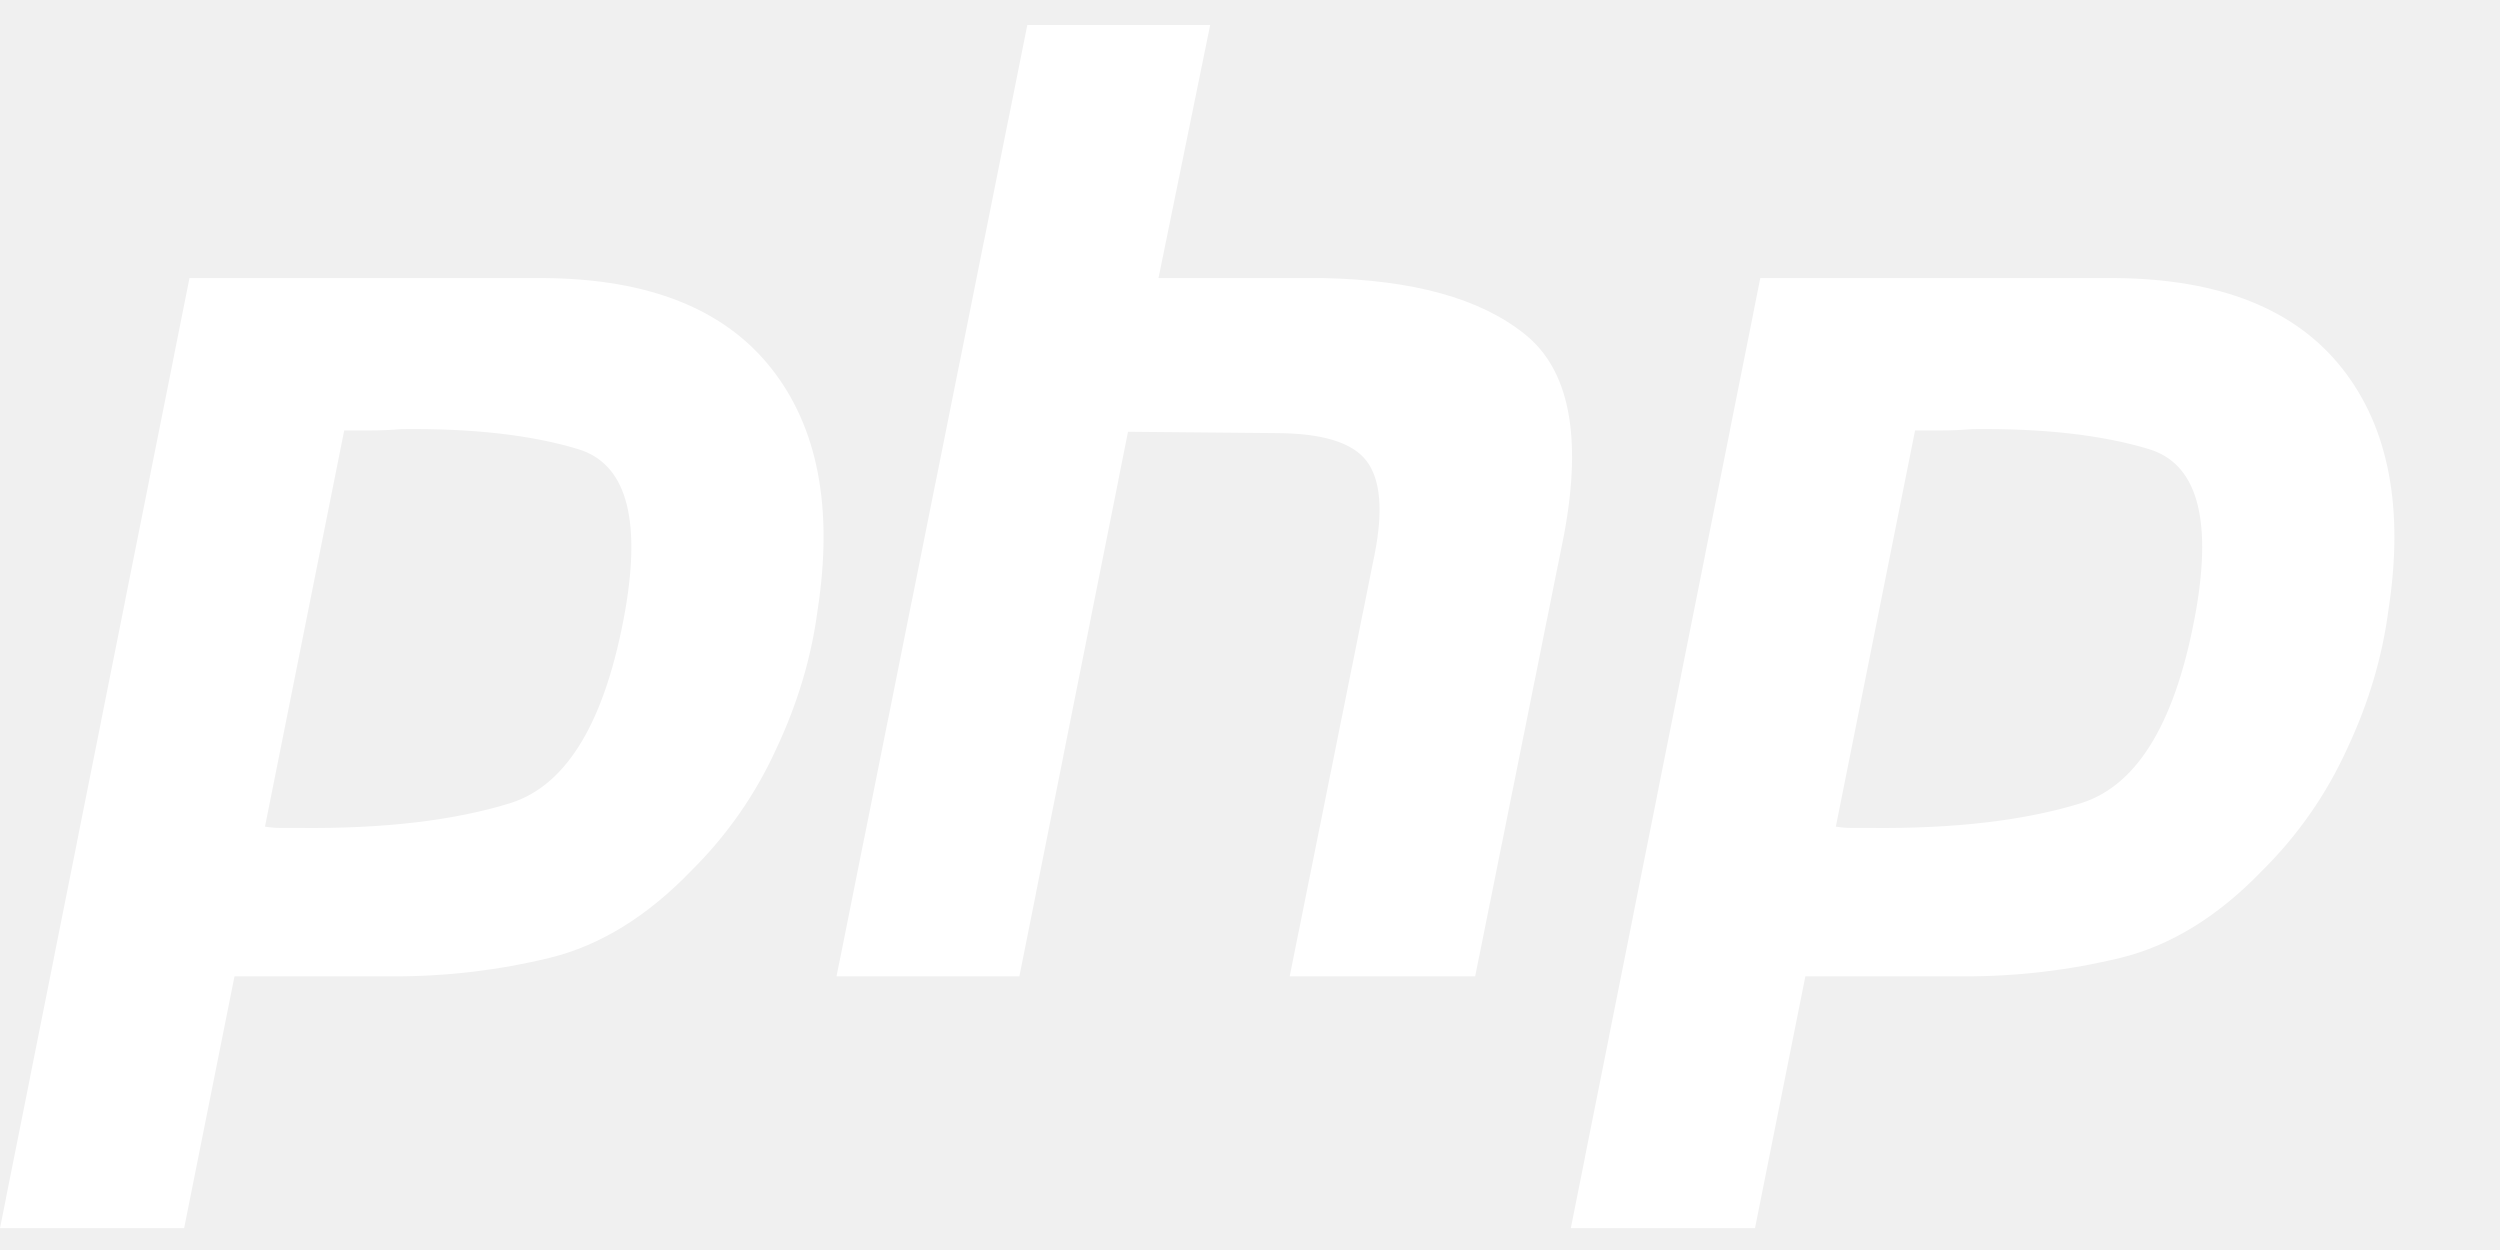
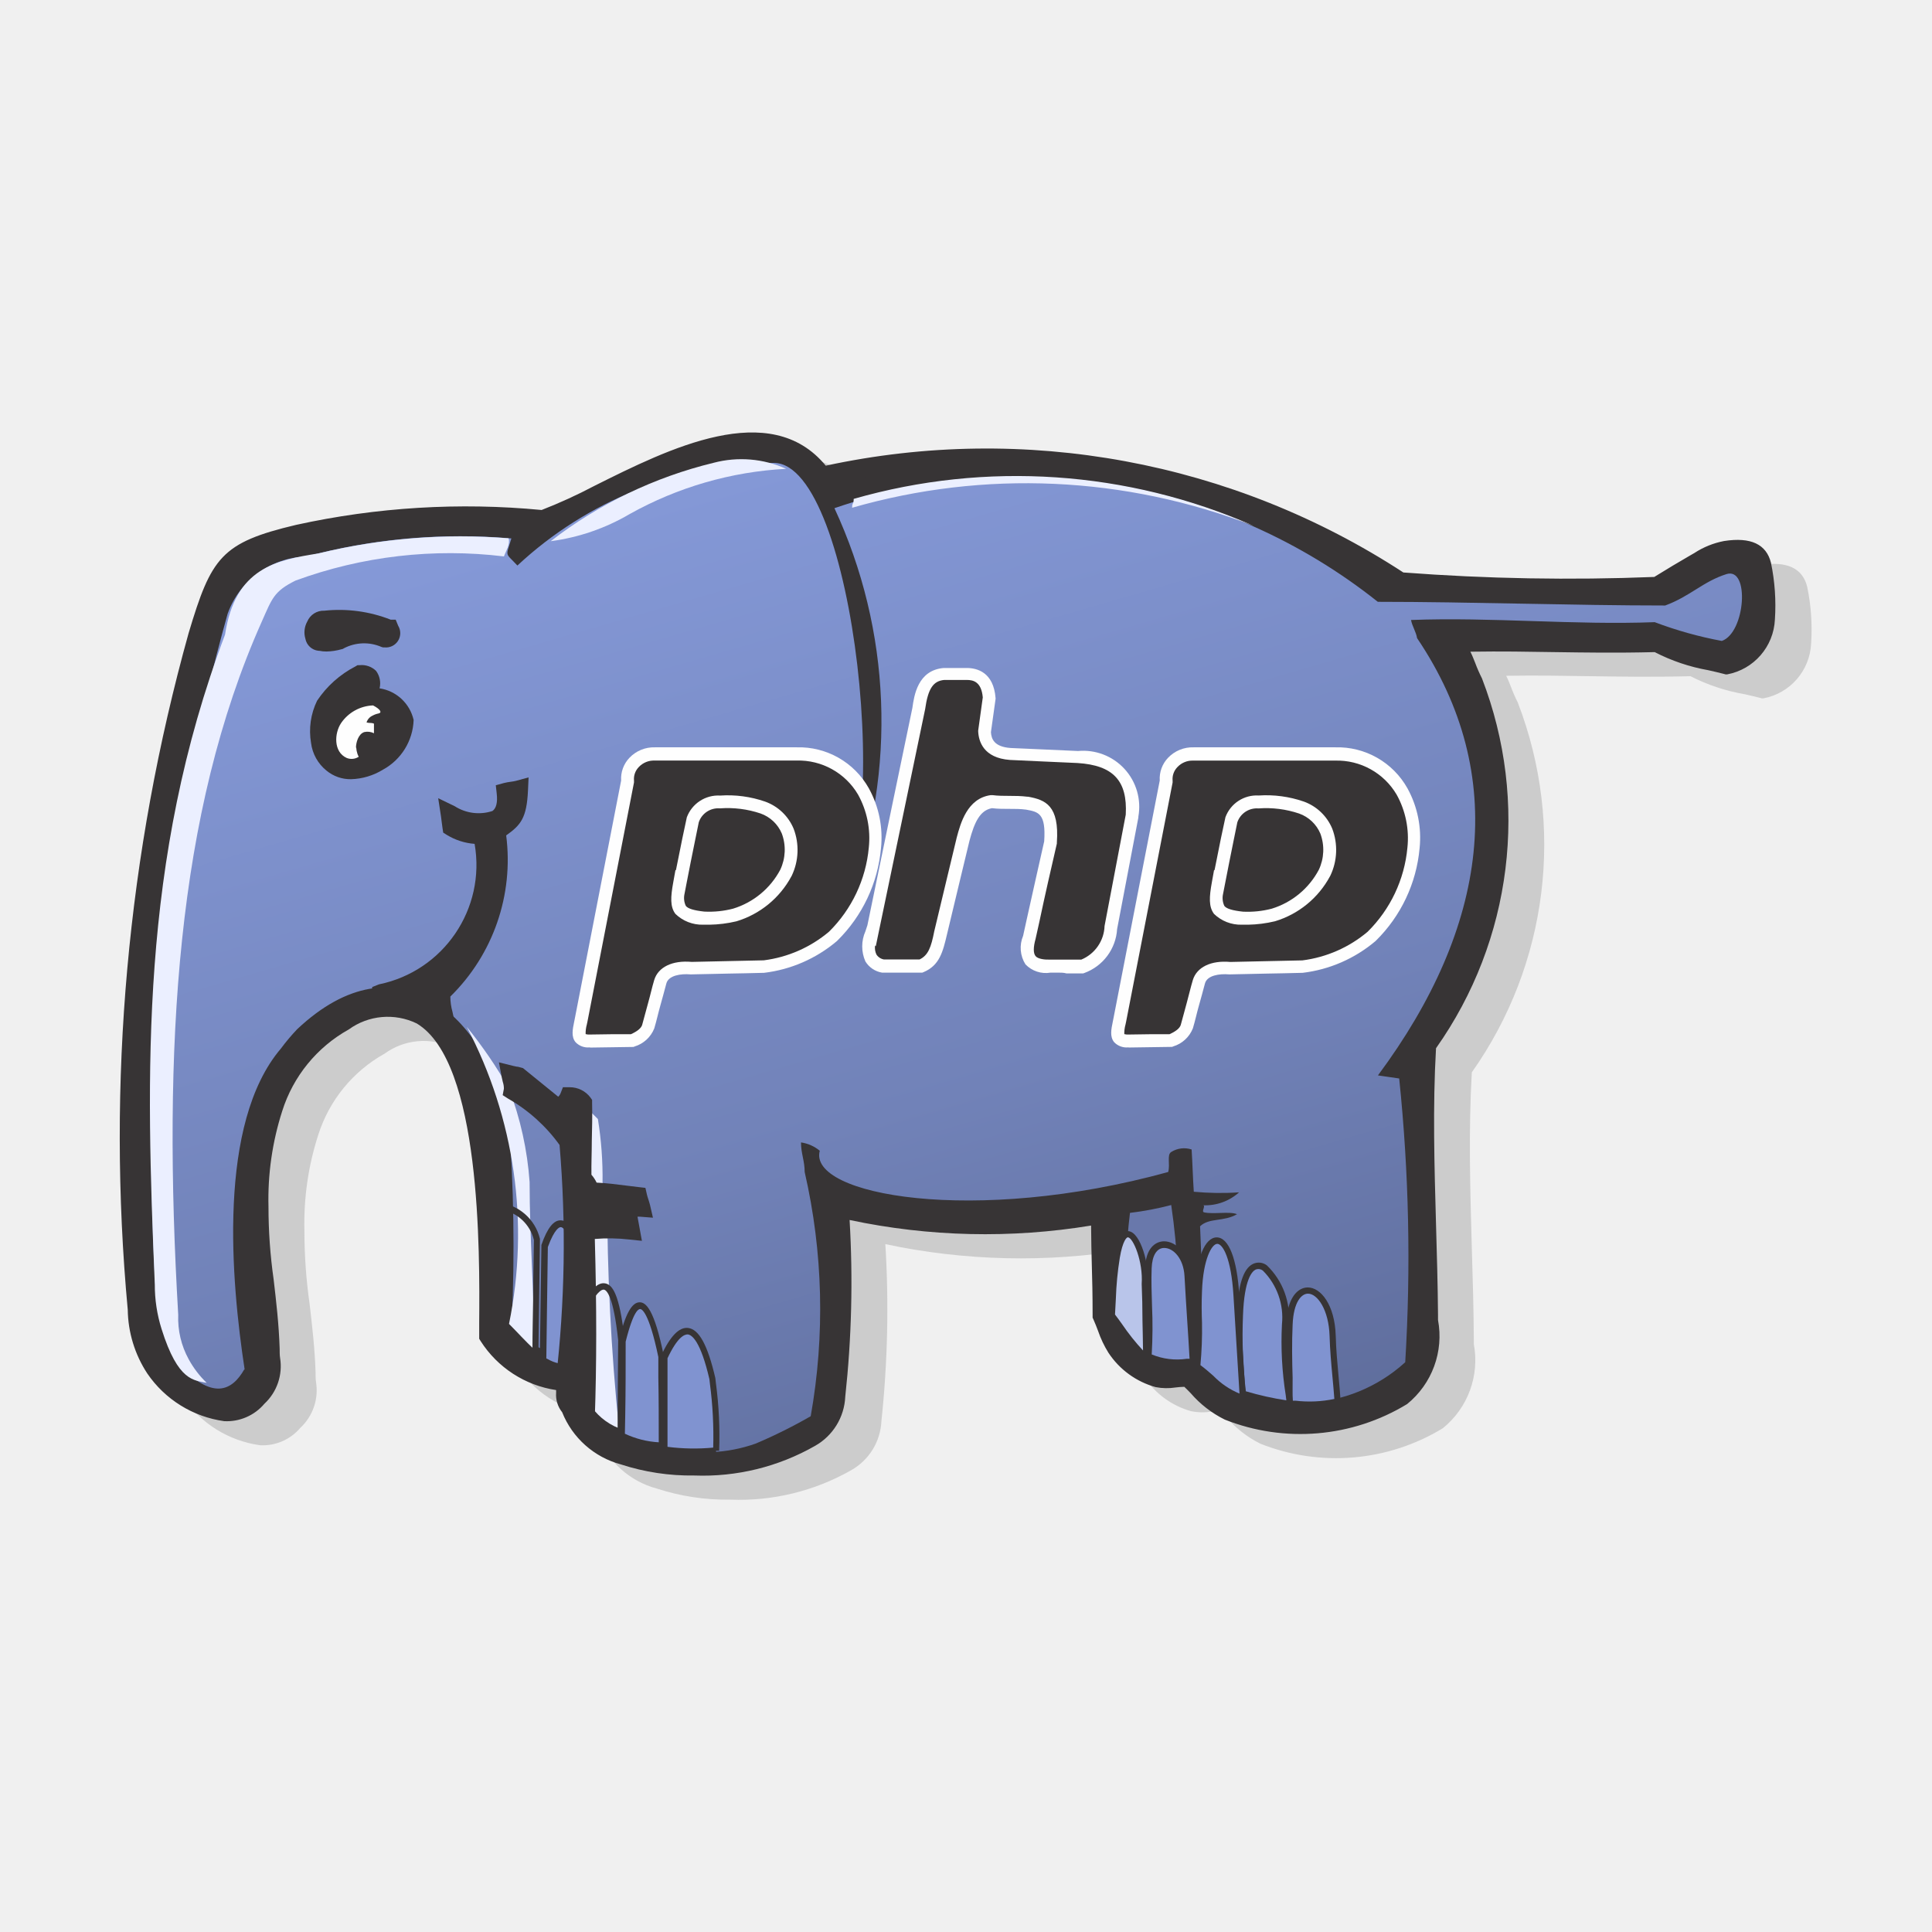
- <svg xmlns="http://www.w3.org/2000/svg" viewBox="0 -1 100 50">
-   <path fill="#fff" d="M7.579 10.123h14.204c4.169.035 7.19 1.237 9.063 3.604 1.873 2.367 2.491 5.6 1.855 9.699-.247 1.873-.795 3.71-1.643 5.512a16.385 16.385 0 01-3.392 4.876c-1.767 1.837-3.657 3.003-5.671 3.498a26.11 26.11 0 01-6.254.742h-6.36l-2.014 10.07H0l7.579-38.001m6.201 6.042l-3.18 15.9c.212.035.424.053.636.053h.742c3.392.035 6.219-.3 8.48-1.007 2.261-.742 3.781-3.321 4.558-7.738.636-3.71 0-5.848-1.908-6.413-1.873-.565-4.222-.83-7.049-.795-.424.035-.83.053-1.219.053h-1.113l.053-.053M41.093 0h7.314L46.34 10.123h6.572c3.604.071 6.289.813 8.056 2.226 1.802 1.413 2.332 4.099 1.59 8.056l-3.551 17.649h-7.42L54.979 21.2c.353-1.767.247-3.021-.318-3.763s-1.784-1.113-3.657-1.113l-5.883-.053-4.346 21.783h-7.314L41.093 0M70.412 10.123h14.204c4.169.035 7.19 1.237 9.063 3.604 1.873 2.367 2.491 5.6 1.855 9.699-.247 1.873-.795 3.71-1.643 5.512a16.385 16.385 0 01-3.392 4.876c-1.767 1.837-3.657 3.003-5.671 3.498a26.11 26.11 0 01-6.254.742h-6.36L70.2 48.124h-7.367l7.579-38.001m6.201 6.042l-3.18 15.9c.212.035.424.053.636.053h.742c3.392.035 6.219-.3 8.48-1.007 2.261-.742 3.781-3.321 4.558-7.738.636-3.71 0-5.848-1.908-6.413-1.873-.565-4.222-.83-7.049-.795-.424.035-.83.053-1.219.053H76.56l.053-.053" />
+ <svg xmlns="http://www.w3.org/2000/svg" width="800px" height="800px" viewBox="0 0 32 32">
+   <defs>
+     <linearGradient id="a" x1="-134.514" y1="-206.113" x2="-134.455" y2="-206.235" gradientTransform="matrix(247.636, 0, 0, -153.765, 33318.948, -31686.704)" gradientUnits="userSpaceOnUse">
+       <stop offset="0" stop-color="#8a9fe0" />
+       <stop offset="0.588" stop-color="#7182b8" />
+       <stop offset="1" stop-color="#576490" />
+     </linearGradient>
+   </defs>
+   <path d="M14.486,20.381a17.345,17.345,0,0,1-.046,3.133.835.835,0,0,1-.439.709c-.831.617-3.616.765-3.963-.546-.128-.005-.026-.429-.148-.413a1.561,1.561,0,0,1-1.2-.735c.005-1.434.163-6.607-2.4-5.214a2.506,2.506,0,0,0-1.168,1.429,4.91,4.91,0,0,0-.24,1.643c-.02.714.158,1.495.184,2.352.01.383.071.48-.214.806-.459.525-1.26.082-1.693-.495a1.893,1.893,0,0,1-.291-.969,31.065,31.065,0,0,1,1-11.148c.367-1.23.495-1.408,1.663-1.684a12.948,12.948,0,0,1,4.05-.24c1.051-.342,3.545-2.194,4.621-.724a12.527,12.527,0,0,1,9.579,1.75,37.083,37.083,0,0,0,4.259.077c.2-.128.434-.265.638-.383a1.381,1.381,0,0,1,.495-.209c.23-.036.53-.046.6.24a3.292,3.292,0,0,1,.061.893.808.808,0,0,1-.643.76,4.02,4.02,0,0,1-1.148-.372c-1.3.036-2.1-.036-3.4,0,.209.224.2.372.352.668a6.381,6.381,0,0,1-.775,5.979c-.092,1.49.02,2.995.031,4.49.005.515.041,1.005-.444,1.347a3.263,3.263,0,0,1-2.867.24,2.523,2.523,0,0,1-.668-.556,2.807,2.807,0,0,1-.5.01,1.213,1.213,0,0,1-.689-.505,3.606,3.606,0,0,1-.235-.525c0-.7-.026-.974-.026-1.673a10.67,10.67,0,0,1-4.346-.122Z" style="fill:#ccc" />
+   <path d="M12.095,24.839a3.748,3.748,0,0,1-1.217-.184,1.452,1.452,0,0,1-.972-.864.46.46,0,0,1-.1-.322l0-.045a1.8,1.8,0,0,1-1.25-.811l-.024-.039,0-.26c.009-1.182.032-4.323-1.034-4.962a1.1,1.1,0,0,0-1.128.1,2.356,2.356,0,0,0-1.1,1.349,4.783,4.783,0,0,0-.228,1.588,8.525,8.525,0,0,0,.085,1.2c.043.366.087.746.1,1.145,0,.059,0,.11.007.156a.849.849,0,0,1-.26.76.817.817,0,0,1-.665.288,1.849,1.849,0,0,1-1.276-.792,1.973,1.973,0,0,1-.322-1.053A31.068,31.068,0,0,1,3.719,10.887c.375-1.255.54-1.5,1.779-1.793a13.117,13.117,0,0,1,4.068-.247,8.378,8.378,0,0,0,.875-.4c1.232-.616,2.91-1.453,3.831-.334a12.633,12.633,0,0,1,9.567,1.768A36.054,36.054,0,0,0,28,9.953c.2-.123.412-.251.606-.363l.056-.032a1.366,1.366,0,0,1,.494-.2c.444-.069.7.053.777.361a3.477,3.477,0,0,1,.065.939.97.97,0,0,1-.791.909l-.026,0-.025-.007c-.085-.022-.171-.042-.26-.062A3.127,3.127,0,0,1,28,11.2c-.633.016-1.155.007-1.659,0-.433-.007-.878-.015-1.394-.007.032.063.055.124.08.186a2.467,2.467,0,0,0,.112.256,6.533,6.533,0,0,1-.761,6.126c-.056.966-.027,1.957,0,2.916.015.491.03,1,.033,1.5v.086a1.448,1.448,0,0,1-.513,1.393,3.4,3.4,0,0,1-3.02.257,1.8,1.8,0,0,1-.564-.437c-.035-.036-.07-.072-.106-.106-.049,0-.1.006-.145.011a.952.952,0,0,1-.33-.006,1.375,1.375,0,0,1-.783-.571,1.779,1.779,0,0,1-.171-.361c-.023-.061-.047-.123-.076-.188l-.014-.031v-.034c0-.347-.006-.594-.013-.832-.005-.2-.01-.4-.012-.659a10.815,10.815,0,0,1-4-.092,17.55,17.55,0,0,1-.065,2.931.984.984,0,0,1-.5.813A3.748,3.748,0,0,1,12.095,24.839Zm-1.969-1.318h.036l.03.114a1.106,1.106,0,0,0,.791.718,3.912,3.912,0,0,0,2.922-.259.687.687,0,0,0,.375-.6,17.157,17.157,0,0,0,.055-2.976l-.085-.024L14.6,19.8l.041.463a10.678,10.678,0,0,0,4.169.088l.181-.024v.182c0,.347.006.594.013.832s.012.473.013.807c.025.059.047.116.069.171a1.524,1.524,0,0,0,.139.3,1.057,1.057,0,0,0,.6.44.729.729,0,0,0,.216,0,1.888,1.888,0,0,1,.244-.013l.06,0,.044.041c.054.05.108.105.162.16a1.537,1.537,0,0,0,.46.366,3.1,3.1,0,0,0,2.712-.224c.388-.274.383-.65.377-1.127v-.087c0-.5-.018-1-.033-1.492-.029-.987-.059-2.008,0-3.009l0-.066.05-.044a6.184,6.184,0,0,0,.739-5.785,2.755,2.755,0,0,1-.126-.287.911.911,0,0,0-.2-.346l-.241-.259.353-.01c.654-.018,1.188-.009,1.706,0s1.045.018,1.691,0h.047l.04.025a2.716,2.716,0,0,0,.835.289c.082.019.163.037.242.057a.671.671,0,0,0,.471-.609,3.141,3.141,0,0,0-.058-.847c-.014-.061-.041-.176-.416-.117a1.065,1.065,0,0,0-.384.158l-.056.032c-.2.114-.429.253-.631.379l-.037.023h-.043a36.326,36.326,0,0,1-4.278-.077l-.042,0-.035-.024a12.347,12.347,0,0,0-9.461-1.725l-.1.018-.059-.08c-.747-1.02-2.334-.227-3.493.352a7.889,7.889,0,0,1-.95.43l-.032.01-.033,0a12.792,12.792,0,0,0-4,.236c-1.121.264-1.2.4-1.547,1.574a30.75,30.75,0,0,0-1,11.09,1.683,1.683,0,0,0,.258.884,1.551,1.551,0,0,0,1.033.666.5.5,0,0,0,.413-.179.552.552,0,0,0,.182-.532c0-.049-.006-.1-.007-.164-.011-.386-.055-.758-.1-1.118a8.754,8.754,0,0,1-.087-1.243,5.022,5.022,0,0,1,.251-1.7,2.67,2.67,0,0,1,1.24-1.509,1.4,1.4,0,0,1,1.444-.1c1.223.733,1.2,3.89,1.19,5.238v.167a1.4,1.4,0,0,0,1.028.622.2.2,0,0,1,.15.045.4.4,0,0,1,.1.3C10.123,23.471,10.124,23.5,10.126,23.521Zm-.216-.1h0Z" style="fill:#ccc" />
+   <path d="M13.891,19.981a17.345,17.345,0,0,1-.046,3.133.835.835,0,0,1-.439.709c-.831.617-3.616.765-3.963-.546-.128-.005-.026-.429-.148-.413a1.561,1.561,0,0,1-1.2-.735c.005-1.434.163-6.607-2.4-5.214a2.506,2.506,0,0,0-1.168,1.429,4.91,4.91,0,0,0-.24,1.643c-.02.714.158,1.495.184,2.352.01.383.071.48-.214.806-.459.525-1.26.082-1.693-.495a1.893,1.893,0,0,1-.291-.969,31.065,31.065,0,0,1,1-11.148c.367-1.23.495-1.408,1.663-1.684a12.948,12.948,0,0,1,4.05-.24c1.051-.342,3.545-2.194,4.621-.724a12.527,12.527,0,0,1,9.579,1.75,37.083,37.083,0,0,0,4.259.077c.2-.128.434-.265.638-.383a1.381,1.381,0,0,1,.495-.209c.23-.036.53-.046.6.24a3.292,3.292,0,0,1,.061.893.808.808,0,0,1-.643.76,4.02,4.02,0,0,1-1.148-.372c-1.3.036-2.1-.036-3.4,0,.209.224.2.372.352.668a6.381,6.381,0,0,1-.775,5.979c-.092,1.49.02,2.995.031,4.49.005.515.041,1.005-.444,1.347a3.263,3.263,0,0,1-2.867.24,2.523,2.523,0,0,1-.668-.556,2.807,2.807,0,0,1-.5.01,1.213,1.213,0,0,1-.689-.505,3.606,3.606,0,0,1-.235-.525c0-.7-.026-.974-.026-1.673a10.67,10.67,0,0,1-4.346-.122Z" style="fill:#373435" />
+   <path d="M11.5,24.439a3.748,3.748,0,0,1-1.217-.184,1.452,1.452,0,0,1-.972-.864.46.46,0,0,1-.1-.322l0-.045a1.8,1.8,0,0,1-1.25-.811l-.024-.039,0-.26c.009-1.182.032-4.323-1.034-4.962a1.1,1.1,0,0,0-1.128.1,2.356,2.356,0,0,0-1.1,1.349,4.783,4.783,0,0,0-.228,1.588,8.522,8.522,0,0,0,.085,1.2c.043.367.087.746.1,1.146,0,.059,0,.11.007.156a.849.849,0,0,1-.26.76.816.816,0,0,1-.665.288,1.849,1.849,0,0,1-1.276-.792,1.974,1.974,0,0,1-.322-1.053A31.068,31.068,0,0,1,3.124,10.487c.375-1.255.54-1.5,1.779-1.793a13.115,13.115,0,0,1,4.068-.247,8.378,8.378,0,0,0,.875-.4c1.232-.616,2.91-1.454,3.831-.334a12.634,12.634,0,0,1,9.567,1.769,36.037,36.037,0,0,0,4.156.074c.195-.121.413-.252.606-.363l.056-.032a1.366,1.366,0,0,1,.494-.2c.444-.069.7.053.777.361a3.476,3.476,0,0,1,.065.939.97.97,0,0,1-.791.909l-.026,0-.025-.007c-.085-.022-.171-.042-.26-.062a3.127,3.127,0,0,1-.889-.3c-.633.016-1.155.007-1.659,0-.433-.007-.878-.015-1.394-.007.032.063.055.124.08.186a2.467,2.467,0,0,0,.112.256,6.534,6.534,0,0,1-.761,6.126c-.056.966-.027,1.957,0,2.915.014.492.029,1,.033,1.5v.086a1.448,1.448,0,0,1-.512,1.393,3.4,3.4,0,0,1-3.02.257,1.8,1.8,0,0,1-.564-.437c-.035-.036-.07-.072-.106-.106-.049,0-.1.006-.145.011a.95.95,0,0,1-.33-.006,1.375,1.375,0,0,1-.783-.571,1.769,1.769,0,0,1-.171-.361c-.023-.061-.047-.123-.076-.188l-.014-.031v-.034c0-.347-.006-.594-.013-.832-.005-.2-.011-.4-.012-.659a10.817,10.817,0,0,1-4-.092A17.56,17.56,0,0,1,14,23.135a.984.984,0,0,1-.5.813A3.748,3.748,0,0,1,11.5,24.439ZM9.531,23.121h.036l.03.114a1.106,1.106,0,0,0,.791.718,3.911,3.911,0,0,0,2.922-.259.687.687,0,0,0,.375-.6,17.162,17.162,0,0,0,.055-2.976l-.085-.024L14,19.405l.041.463a10.679,10.679,0,0,0,4.169.088l.181-.024v.182c0,.347.006.594.013.832s.012.473.013.807c.025.059.047.116.069.172a1.514,1.514,0,0,0,.139.3,1.057,1.057,0,0,0,.6.44.722.722,0,0,0,.216,0,1.888,1.888,0,0,1,.244-.013l.06,0,.044.041c.054.05.108.1.162.16a1.539,1.539,0,0,0,.46.366,3.1,3.1,0,0,0,2.712-.224c.388-.274.383-.65.377-1.127v-.087c0-.5-.018-1-.033-1.493-.029-.987-.059-2.007,0-3.008l0-.066.05-.044a6.185,6.185,0,0,0,.739-5.785,2.755,2.755,0,0,1-.126-.287.911.911,0,0,0-.2-.346l-.241-.259.353-.01c.654-.018,1.188-.009,1.706,0s1.045.018,1.691,0h.047l.04.025a2.716,2.716,0,0,0,.835.289c.082.019.163.037.242.057a.671.671,0,0,0,.471-.609,3.144,3.144,0,0,0-.058-.847c-.014-.061-.041-.175-.416-.117a1.064,1.064,0,0,0-.384.158l-.057.032c-.2.115-.431.254-.631.379L27.5,9.87h-.043a36.353,36.353,0,0,1-4.278-.077l-.042,0L23.1,9.767a12.347,12.347,0,0,0-9.461-1.725l-.1.018-.059-.08c-.747-1.02-2.334-.227-3.493.352a7.889,7.889,0,0,1-.95.43l-.032.01-.033,0a12.788,12.788,0,0,0-4,.236c-1.121.264-1.2.4-1.547,1.574a30.75,30.75,0,0,0-1,11.09,1.683,1.683,0,0,0,.258.884,1.551,1.551,0,0,0,1.033.666.493.493,0,0,0,.413-.179.552.552,0,0,0,.182-.532c0-.049-.006-.1-.007-.164-.011-.386-.055-.758-.1-1.118a8.743,8.743,0,0,1-.087-1.243,5.022,5.022,0,0,1,.251-1.7,2.67,2.67,0,0,1,1.24-1.509,1.4,1.4,0,0,1,1.444-.1c1.223.733,1.2,3.89,1.19,5.238v.167A1.4,1.4,0,0,0,9.28,22.7a.2.2,0,0,1,.15.045.4.4,0,0,1,.1.3C9.528,23.071,9.529,23.1,9.531,23.121Zm-.216-.1h0Z" style="fill:#373435" />
+   <path d="M18.572,19.946a4.782,4.782,0,0,0,.946-.189,11.582,11.582,0,0,1,.137,2.749,1.177,1.177,0,0,1-1.134-.663A8.774,8.774,0,0,1,18.572,19.946Z" style="fill:#6978ab" />
+   <path d="M19.622,22.666a1.33,1.33,0,0,1-1.242-.749l-.015-.028,0-.032a8.978,8.978,0,0,1,.052-1.932l.016-.124.124-.014a4.7,4.7,0,0,0,.915-.182l.164-.053.04.168a10.177,10.177,0,0,1,.147,2.484l-.008.459-.154,0Zm-.944-.87a1,1,0,0,0,.821.545l0-.144a10.985,10.985,0,0,0-.1-2.238,5.036,5.036,0,0,1-.683.13A8.609,8.609,0,0,0,18.677,21.8Z" style="fill:#373435" />
+   <path d="M4.052,22.683c-.225-1.474-.454-4.075.6-5.315a3.452,3.452,0,0,1,.27-.321c1.663-1.566,3.112-.219,3.505,1.515a27.314,27.314,0,0,1,.051,3.295,1.109,1.109,0,0,0,1.051.6c.153.316.112.551.286.76a2.5,2.5,0,0,0,2.7.694,8.441,8.441,0,0,0,.913-.454,10.14,10.14,0,0,0-.1-4.045c0-.184-.061-.306-.061-.49a.626.626,0,0,1,.311.138c-.2.734,2.556,1.239,5.771.352.036-.128-.026-.286.051-.332a.4.4,0,0,1,.337-.041c.015.235.02.464.036.7a4.654,4.654,0,0,0,.75.01.838.838,0,0,1-.6.214c.056,0-.031.107.02.117.148.036.429-.02.546.031-.219.128-.464.056-.612.2.036.78.056,1.617.087,2.4a2.591,2.591,0,0,0,3.311-.148,28.633,28.633,0,0,0-.1-4.7c-.117-.015-.235-.036-.352-.051,1.827-2.458,2.179-4.973.648-7.243-.015-.1-.082-.2-.1-.3,1.332-.051,2.7.087,4.036.036a6.478,6.478,0,0,0,1.112.311c.393-.138.464-1.229.077-1.107s-.6.367-1.015.52c-1.531,0-3.23-.061-4.76-.061a9.5,9.5,0,0,0-9-1.551,8.371,8.371,0,0,1,.26,6.427c-.087.286-1.408,1.122-.327.209,1.092-.928.408-7.375-.934-7.386a6.327,6.327,0,0,0-4.25,1.7c-.209-.224-.194-.133-.1-.449a9.863,9.863,0,0,0-3.4.3,1.428,1.428,0,0,0-1.3.949,33.949,33.949,0,0,0-1.2,11.094,4.574,4.574,0,0,0,.352,1.3c.6.658.924.469,1.123.122Z" style="fill:url(#a)" />
+   <path d="M6.446,10.422a2.187,2.187,0,0,0-1.063-.149.144.144,0,0,0-.153.1.2.2,0,0,0-.02.154c.031.087.036.082.112.1a.648.648,0,0,0,.3-.026.883.883,0,0,1,.746-.036c.112-.005.123-.051.087-.139Z" style="fill:#373435" />
+   <path d="M5.406,10.791a.566.566,0,0,1-.118-.012l-.013,0a.246.246,0,0,1-.217-.2.367.367,0,0,1,.031-.284.294.294,0,0,1,.283-.18,2.335,2.335,0,0,1,1.1.149h.082l.041.1a.237.237,0,0,1-.227.359H6.344l-.027-.008a.722.722,0,0,0-.62.022l-.018.011-.02.005A.989.989,0,0,1,5.406,10.791Zm-.044-.323a.5.5,0,0,0,.2-.02l.054-.027c-.07,0-.141,0-.213.011H5.377l-.006.012A.075.075,0,0,0,5.362,10.468Z" style="fill:#373435" />
+   <path d="M5.622,11.687a.549.549,0,0,1,.507-.311c.02-.128,0-.2-.164-.2a1.535,1.535,0,0,0-.578.51,1.051,1.051,0,0,0-.077.6.538.538,0,0,0,.2.352.666.666,0,0,0,.752-.031c.358-.209.716-.806.087-1.031a.963.963,0,0,0-.732.153c-.01.005-.015-.015,0-.041Z" style="fill:#373435" />
+   <path d="M5.816,12.906a.622.622,0,0,1-.408-.142.7.7,0,0,1-.256-.458,1.154,1.154,0,0,1,.1-.7,1.7,1.7,0,0,1,.635-.568l.035-.021H5.96a.338.338,0,0,1,.269.095.348.348,0,0,1,.058.289h0a.683.683,0,0,1,.564.524.975.975,0,0,1-.508.823A1.067,1.067,0,0,1,5.816,12.906ZM5.493,11.84a1.082,1.082,0,0,0-.024.432.38.38,0,0,0,.145.248c.193.161.506-.011.567-.047a.674.674,0,0,0,.352-.518c-.009-.1-.089-.172-.237-.225a.824.824,0,0,0-.593.138l-.013.007-.107.054-.088-.089Z" style="fill:#373435" />
+   <path d="M5.9,12.381a.4.4,0,0,0,.021.107.211.211,0,0,0,.021.046.215.215,0,0,1-.2.02c-.221-.1-.205-.41-.092-.578a.671.671,0,0,1,.529-.292c.118.061.154.118.092.133a.337.337,0,0,0-.1.036.183.183,0,0,0-.1.113c.051.015.077,0,.123.02v.159a.24.24,0,0,0-.159-.02c-.1.031-.139.174-.139.261Z" style="fill:#fefefe" />
+   <path d="M6.323,16.459A2.19,2.19,0,0,0,8,13.834a1.1,1.1,0,0,1-.511-.138c-.01-.066-.015-.133-.026-.2.414.2,1,.26.924-.373.056-.015.143-.02.2-.036-.02.444-.1.485-.373.674a3.01,3.01,0,0,1-.9,2.666.881.881,0,0,0,.036.414,1.233,1.233,0,0,0-1.026-.373Z" style="fill:#373435" />
+   <path d="M7.632,17.391l-.4-.442a1.081,1.081,0,0,0-.906-.32l-.162,0v-.28l.113-.045a2.02,2.02,0,0,0,1.584-2.327,1.028,1.028,0,0,1-.458-.147l-.062-.039L7.33,13.72c-.005-.035-.01-.07-.014-.105s-.007-.062-.012-.094l-.046-.3.273.132a.734.734,0,0,0,.625.08c.064-.045.088-.143.071-.291l-.015-.136.132-.036a.994.994,0,0,1,.119-.022.721.721,0,0,0,.08-.014l.212-.058-.01.219c-.021.456-.121.571-.361.742a3.172,3.172,0,0,1-.925,2.669.941.941,0,0,0,.035.252Zm-.7-1.008a1.2,1.2,0,0,1,.21.09.431.431,0,0,1,.021-.1l.011-.032.023-.025q.128-.137.237-.275A2.643,2.643,0,0,1,6.932,16.383Z" style="fill:#373435" />
+   <path d="M22.157,23.213c-.025-.377-.071-.708-.082-1.086-.025-.866-.683-1.055-.719-.189-.02.454,0,.882,0,1.31A2.244,2.244,0,0,0,22.157,23.213Z" style="fill:#8093d0" />
+   <path d="M21.739,23.32c-.1,0-.194-.006-.289-.012L21.3,23.3v-.05c0-.142,0-.283,0-.425,0-.286-.009-.582,0-.887.019-.453.2-.614.361-.614h0c.213,0,.447.283.463.8.006.231.026.442.046.665.013.136.025.274.035.418l0,.043-.041.012A1.523,1.523,0,0,1,21.739,23.32ZM21.41,23.2l.048,0a1.993,1.993,0,0,0,.643-.029c-.009-.128-.021-.251-.032-.372-.021-.225-.04-.437-.047-.672-.013-.431-.2-.7-.357-.7h0c-.108,0-.239.134-.255.512-.014.3-.009.6,0,.881C21.408,22.948,21.41,23.073,21.41,23.2Z" style="fill:#373435" />
+   <path d="M21.368,23.257a6.358,6.358,0,0,1-.081-1.317c.056-.8-.7-1.643-.751-.158a7.955,7.955,0,0,0,.051,1.3A5.155,5.155,0,0,0,21.368,23.257Z" style="fill:#8093d0" />
+   <path d="M21.429,23.321l-.069-.011a5.145,5.145,0,0,1-.79-.175l-.032-.011,0-.033a7.975,7.975,0,0,1-.051-1.31c.016-.479.1-.763.263-.845a.221.221,0,0,1,.234.023,1.2,1.2,0,0,1,.361.985A5.475,5.475,0,0,0,21.4,23.1Zm-.794-.277a5,5,0,0,0,.671.15l-.01-.083a5.645,5.645,0,0,1-.063-1.174,1.1,1.1,0,0,0-.313-.889.119.119,0,0,0-.126-.018c-.055.028-.185.159-.206.754A7.9,7.9,0,0,0,20.635,23.044Z" style="fill:#373435" />
+   <path d="M20.588,23.15l-.107-1.7c-.077-1.269-.587-1.121-.628-.076-.02.494.02.764-.026,1.259.24.163.49.484.761.51Z" style="fill:#8093d0" />
+   <path d="M20.583,23.2a1.1,1.1,0,0,1-.555-.331,2.5,2.5,0,0,0-.23-.188l-.026-.018,0-.031a6.217,6.217,0,0,0,.021-.72c0-.162,0-.329,0-.536.021-.533.162-.879.359-.881h0c.2,0,.338.357.374.956l.107,1.7h0v0l-.054,0Zm-.7-.589c.072.052.144.116.215.178a1.28,1.28,0,0,0,.432.293l-.1-1.624c-.038-.629-.181-.856-.268-.856h0c-.09,0-.233.249-.253.779-.009.2-.006.371,0,.531A6.444,6.444,0,0,1,19.883,22.609Z" style="fill:#373435" />
+   <path d="M11.865,24.028a7.005,7.005,0,0,0-.061-1.191c-.214-.92-.484-1.033-.8-.353v1.528a3.474,3.474,0,0,0,.862.01Z" style="fill:#8093d0" />
+   <path d="M11.542,24.1c-.166,0-.332-.015-.495-.03l-.1-.009,0-1.6c.153-.329.3-.482.448-.466.182.019.326.282.453.829l.01.087a6.605,6.605,0,0,1,.053,1.118h-.052l.007.046A2.073,2.073,0,0,1,11.542,24.1Zm-.486-.136h0a3.437,3.437,0,0,0,.757.013,6.638,6.638,0,0,0-.054-1.053l-.009-.081c-.146-.627-.288-.734-.359-.741-.055,0-.168.039-.335.395Z" style="fill:#373435" />
+   <path d="M10.3,23.776c.005-.586.01-.974.01-1.56.214-.862.433-.775.647.26.005.556.01.918.01,1.473a1.647,1.647,0,0,1-.673-.173Z" style="fill:#8093d0" />
+   <path d="M11.017,24.009l-.09-.01a1.627,1.627,0,0,1-.663-.177l-.175-.1h.154l0-.3c0-.41.007-.749.007-1.211l0-.013c.108-.434.214-.628.345-.628h0c.1,0,.241.105.4.89l0,.346c0,.385.007.7.007,1.139Zm-.667-.262a1.517,1.517,0,0,0,.561.142c0-.406,0-.711-.007-1.078l0-.335c-.157-.753-.277-.794-.3-.794s-.109.012-.241.54c0,.459,0,.8-.007,1.206Z" style="fill:#373435" />
+   <path d="M9.5,22.623c.031-.49.133-.985.163-1.475-.2-.97-.418-1.143-.647-.51-.01.628-.015,1.261-.025,1.889a.711.711,0,0,0,.51.1Z" style="fill:#8093d0" />
+   <path d="M9.373,22.7a.8.8,0,0,1-.348-.1l-.084-.038v-.035q.008-.471.013-.944t.013-.945l0-.017c.1-.287.206-.416.326-.408s.259.121.424.926v.014c-.015.247-.049.5-.082.741s-.066.49-.081.732v.046l-.042.009A.679.679,0,0,1,9.373,22.7Zm-.324-.2.02.009a.61.61,0,0,0,.385.082c.016-.235.048-.474.08-.705s.065-.486.081-.727c-.157-.763-.289-.831-.326-.834-.02,0-.1.017-.215.33q-.008.466-.013.935T9.049,22.492Z" style="fill:#373435" />
+   <path d="M19.021,22.468c.041-.521-.015-.955,0-1.465.015-.618.626-.439.652.128s.056.858.087,1.424a1.309,1.309,0,0,1-.733-.087Z" style="fill:#8093d0" />
+   <path d="M19.463,22.618a.922.922,0,0,1-.451-.1h-.044v-.057a7.342,7.342,0,0,0,.006-.836c-.006-.2-.013-.407-.006-.626.008-.322.167-.438.313-.439h0c.2,0,.427.215.442.566.015.289.03.5.044.721s.028.423.043.7l0,.054-.155.006C19.592,22.615,19.527,22.618,19.463,22.618Zm-.387-.184a1.1,1.1,0,0,0,.579.072l.048,0c-.014-.253-.027-.451-.04-.648-.014-.217-.028-.433-.044-.723s-.183-.465-.336-.465h0c-.125,0-.2.127-.208.336s0,.421.006.62A7.778,7.778,0,0,1,19.076,22.434Z" style="fill:#373435" />
+   <path d="M18.989,22.487c-.015-.382-.01-.841-.025-1.223.036-.525-.326-1.3-.468-.438a8.571,8.571,0,0,0-.081.963A4.066,4.066,0,0,0,18.989,22.487Z" style="fill:#b9c5ea" />
+   <path d="M19.046,22.595l-.089-.064A2.556,2.556,0,0,1,18.5,22c-.048-.067-.092-.128-.128-.174l-.013-.016v-.02c.007-.1.012-.2.016-.28a5.486,5.486,0,0,1,.066-.688c.018-.112.074-.452.253-.43.2.024.343.558.321.88.008.186.01.4.013.607s.005.42.013.61Zm-.578-.822c.035.045.075.1.119.162a3.567,3.567,0,0,0,.345.433c0-.158-.007-.327-.009-.491,0-.206-.005-.42-.013-.61.025-.372-.14-.763-.227-.773-.019-.006-.088.054-.136.341a5.4,5.4,0,0,0-.065.676C18.478,21.591,18.474,21.676,18.468,21.772Z" style="fill:#373435" />
+   <path d="M14.443,15.459c.26-1.24.515-2.48.775-3.725.041-.291.117-.551.423-.577h.372c.224,0,.352.133.372.4l-.076.551c.01.225.148.352.423.373.372.015.75.036,1.122.051.561.036.938.276.9.975-.117.617-.235,1.235-.352,1.847a.725.725,0,0,1-.474.648c-.168-.01-.357.01-.525,0-.291.015-.459-.092-.352-.475.107-.485.24-1.092.352-1.577.041-.577-.173-.607-.4-.648-.194-.026-.382,0-.576-.026-.286.041-.393.316-.474.623-.122.515-.25,1.031-.372,1.551-.056.281-.117.464-.326.551h-.622q-.352-.077-.2-.551Z" style="fill:#373435" />
+   <path d="M17.509,16.11c-.037,0-.073,0-.109,0a.468.468,0,0,1-.415-.137.511.511,0,0,1-.039-.473l.061-.278c.093-.422.2-.893.288-1.286.031-.465-.094-.488-.3-.526-.186-.025-.365,0-.565-.024-.2.036-.291.235-.373.542-.054.227-.11.458-.166.689-.069.286-.138.572-.206.86s-.123.514-.389.625l-.02.008-.666,0a.4.4,0,0,1-.276-.185.616.616,0,0,1,0-.5l.033-.1q.2-.969.4-1.939.172-.83.345-1.661c.028-.2.087-.625.519-.661h.381c.164,0,.445.064.478.5v.011l-.077.552c.007.113.054.242.324.262l.561.025.557.025a.928.928,0,0,1,1,1.087l0,.014c-.117.618-.235,1.235-.352,1.848a.829.829,0,0,1-.543.728l-.02.007h-.022c-.079,0-.164,0-.253,0C17.614,16.108,17.561,16.11,17.509,16.11Zm-.108-.216h.006c.079,0,.164,0,.253,0s.168,0,.25,0a.625.625,0,0,0,.385-.557q.176-.92.351-1.844c.031-.562-.208-.818-.8-.855l-.556-.025-.563-.026c-.44-.033-.518-.311-.525-.474V12.1l.076-.549c-.023-.256-.154-.289-.265-.289h-.372c-.184.016-.27.143-.318.485-.117.562-.232,1.115-.347,1.668q-.214,1.033-.43,2.064l-.04.193-.012-.012a.261.261,0,0,0,.023.151.187.187,0,0,0,.126.081h.587c.143-.068.192-.2.244-.466.069-.292.138-.579.207-.865q.084-.346.166-.691c.061-.228.172-.648.563-.7l.014,0,.015,0c.182.024.372,0,.576.026l.014,0c.286.052.519.145.476.759l0,.017c-.091.394-.2.868-.289,1.292l-.063.284c-.04.143-.04.241,0,.289s.157.061.243.057Z" style="fill:#fefefe" />
+   <path d="M9.624,16.894c.255-1.322.515-2.644.771-3.961a.426.426,0,0,1,.449-.449h2.348a1.231,1.231,0,0,1,1.107.623,1.587,1.587,0,0,1,.189.934,2.35,2.35,0,0,1-.694,1.465,2.186,2.186,0,0,1-1.148.5c-.4.01-.8.015-1.2.026-.23-.02-.459.041-.515.225-.071.25-.122.5-.194.745a.42.42,0,0,1-.265.23c-.23.005-.464.005-.694.01C9.532,17.246,9.583,17.1,9.624,16.894Zm1.638-2.266c.066-.347.148-.74.209-1.046a.452.452,0,0,1,.449-.3,1.825,1.825,0,0,1,.715.092.766.766,0,0,1,.383,1.082,1.437,1.437,0,0,1-.852.7,1.651,1.651,0,0,1-.51.051c-.439-.046-.475-.163-.4-.582Z" style="fill:#373435" />
+   <path d="M9.766,17.348a.283.283,0,0,1-.232-.085c-.076-.091-.05-.214-.023-.344l.009-.045q.211-1.092.425-2.184.172-.882.343-1.762a.5.5,0,0,1,.138-.377.559.559,0,0,1,.423-.173h2.343a1.327,1.327,0,0,1,1.2.681,1.693,1.693,0,0,1,.2.99,2.458,2.458,0,0,1-.724,1.532l-.012.011a2.288,2.288,0,0,1-1.2.521c-.206.006-.407.009-.607.013l-.6.013h-.012c-.161-.014-.364.016-.4.15s-.065.244-.1.367-.062.25-.1.377a.509.509,0,0,1-.326.3l-.019.008h-.02l-.345.005-.349.005Zm-.067-.22a.226.226,0,0,0,.076.007l.352-.005.322,0c.108-.048.17-.1.187-.154.035-.123.065-.245.1-.368s.062-.25.1-.376c.065-.214.3-.329.621-.3l.594-.013.6-.013a2.083,2.083,0,0,0,1.08-.474,2.246,2.246,0,0,0,.659-1.392,1.487,1.487,0,0,0-.178-.879,1.144,1.144,0,0,0-1.018-.564H10.844a.343.343,0,0,0-.263.107.285.285,0,0,0-.08.226l0,.015,0,.015q-.172.887-.346,1.777-.213,1.091-.425,2.184l-.01.047a.541.541,0,0,0-.02.166Zm2.052-1.812c-.035,0-.07,0-.106,0a.636.636,0,0,1-.458-.179c-.089-.119-.081-.277-.035-.528l.036-.2.007.007c.035-.179.073-.363.108-.536l.073-.343a.555.555,0,0,1,.552-.36,1.889,1.889,0,0,1,.745.1.806.806,0,0,1,.472.449.99.99,0,0,1-.03.776l-.007.013a1.536,1.536,0,0,1-.911.745A2.067,2.067,0,0,1,11.75,15.316Zm-.413-.512a.307.307,0,0,0,.021.2c.035.046.133.076.308.095a1.579,1.579,0,0,0,.476-.049,1.322,1.322,0,0,0,.781-.645.775.775,0,0,0,.025-.6.6.6,0,0,0-.351-.331,1.712,1.712,0,0,0-.674-.085.34.34,0,0,0-.35.23l-.061.3c-.048.236-.1.493-.145.729Z" style="fill:#fefefe" />
+   <path d="M18.545,16.894c.255-1.322.515-2.644.771-3.961a.426.426,0,0,1,.449-.449h2.348a1.231,1.231,0,0,1,1.107.623,1.587,1.587,0,0,1,.189.934,2.35,2.35,0,0,1-.694,1.465,2.186,2.186,0,0,1-1.148.5c-.4.01-.8.015-1.2.026-.23-.02-.459.041-.515.225-.071.25-.122.5-.194.745a.42.42,0,0,1-.265.23c-.23.005-.464.005-.694.01C18.453,17.246,18.5,17.1,18.545,16.894Zm1.638-2.266c.066-.347.148-.74.209-1.046a.452.452,0,0,1,.449-.3,1.825,1.825,0,0,1,.715.092.766.766,0,0,1,.383,1.082,1.437,1.437,0,0,1-.852.7,1.651,1.651,0,0,1-.51.051c-.439-.046-.475-.163-.4-.582Z" style="fill:#373435" />
+   <path d="M18.687,17.348a.284.284,0,0,1-.232-.085c-.076-.091-.05-.214-.023-.344l.009-.045q.21-1.089.423-2.176.173-.886.345-1.77a.5.5,0,0,1,.138-.377.559.559,0,0,1,.423-.173h2.343a1.327,1.327,0,0,1,1.2.681,1.694,1.694,0,0,1,.2.99,2.459,2.459,0,0,1-.724,1.532l-.012.011a2.288,2.288,0,0,1-1.2.521c-.206.006-.407.009-.607.013l-.6.013h-.012c-.162-.014-.364.016-.4.15s-.065.244-.1.366-.062.251-.1.377a.509.509,0,0,1-.326.3l-.019.008h-.02l-.345.005-.349.005Zm-.067-.22a.238.238,0,0,0,.076.007l.352-.005.322,0c.108-.048.17-.1.187-.154.035-.123.066-.246.1-.368s.062-.249.1-.375c.065-.214.3-.329.621-.3l.594-.013.6-.013a2.083,2.083,0,0,0,1.08-.474,2.246,2.246,0,0,0,.659-1.392,1.486,1.486,0,0,0-.178-.879,1.144,1.144,0,0,0-1.018-.564H19.765a.341.341,0,0,0-.263.107.285.285,0,0,0-.08.226l0,.015,0,.015q-.173.891-.347,1.785-.212,1.087-.423,2.176h0l-.01.047a.541.541,0,0,0-.02.166Zm2.052-1.812c-.035,0-.07,0-.106,0a.636.636,0,0,1-.458-.179c-.089-.119-.081-.277-.035-.528l.036-.2.007.007c.035-.18.073-.365.108-.539l.073-.341a.552.552,0,0,1,.552-.36,1.9,1.9,0,0,1,.745.1.806.806,0,0,1,.472.449.99.99,0,0,1-.03.776l-.007.013a1.536,1.536,0,0,1-.911.745A2.067,2.067,0,0,1,20.672,15.316Zm-.414-.511a.307.307,0,0,0,.021.2c.035.046.133.076.308.095a1.58,1.58,0,0,0,.476-.049,1.322,1.322,0,0,0,.781-.645.775.775,0,0,0,.025-.6.6.6,0,0,0-.351-.331,1.709,1.709,0,0,0-.674-.085.341.341,0,0,0-.35.23l-.061.3c-.048.237-.1.495-.145.731Z" style="fill:#fefefe" />
+   <path d="M3.425,22.906a1.615,1.615,0,0,1-.3-.393,1.41,1.41,0,0,1-.173-.735c-.26-4.433-.031-8.31,1.382-11.478.173-.388.2-.505.561-.684a7.429,7.429,0,0,1,3.452-.4c.036-.1.107-.2.076-.3a9.955,9.955,0,0,0-3.146.25c-.7.112-1.382.235-1.55,1.347-1.412,3.739-1.31,7.28-1.163,10.759a2.433,2.433,0,0,0,.112.74c.275.877.541.847.75.893Z" style="fill:#ebefff" />
+   <path d="M8.848,22.351c0-.923-.076-1.846-.076-2.773a5.413,5.413,0,0,0-.341-1.545,7.481,7.481,0,0,0-.7-1.025,7.387,7.387,0,0,1,.7,4.92C8.573,22.07,8.7,22.213,8.848,22.351Z" style="fill:#ebefff" />
+   <path d="M8.924,22.534l-.071-.027a1.536,1.536,0,0,1-.66-.542l-.069-.087h.065c.015-.331.009-.634,0-.928-.006-.31-.013-.63.005-.982l0-.059.059.009a.788.788,0,0,1,.69.6l0,.008v.008c-.005.344-.009.65-.013.955s-.008.622-.013.97Zm-.631-.614a1.519,1.519,0,0,0,.526.458c0-.316.008-.6.012-.891,0-.3.008-.607.013-.947a.672.672,0,0,0-.544-.505c-.014.324-.008.623,0,.913C8.3,21.255,8.31,21.572,8.293,21.92Z" style="fill:#373435" />
+   <path d="M10.252,23.657a1.022,1.022,0,0,1-.5-.423c-.036-1.648-.067-3.3-.1-4.949l.251.25a6.049,6.049,0,0,1,.077,1.051l.077.2A37.7,37.7,0,0,0,10.252,23.657Z" style="fill:#ebefff" />
+   <path d="M10.335,24.023,10.265,24a1.209,1.209,0,0,1-.673-.586L9.585,23.4V23.38c0-.549.01-1.117.01-1.673v-.014l.007-.012c.151-.275.281-.452.423-.424.111.022.236.151.32.935,0,.583-.01,1.177-.01,1.758Zm-.643-.65a1.124,1.124,0,0,0,.537.5c0-.557.005-1.124.01-1.674-.078-.729-.19-.829-.234-.838s-.13.047-.3.359C9.7,22.27,9.7,22.831,9.692,23.374Zm-.044.009h0Z" style="fill:#373435" />
+   <path d="M8.5,18.057a.708.708,0,0,0-.036-.25c.041.01.082.015.122.026l.647.526a.377.377,0,0,0,.2-.2.27.27,0,0,1,.214.1c.01.419-.02.832-.01,1.25a.356.356,0,0,1,.122.225,7.181,7.181,0,0,1,.8.077c.015.066.036.107.051.174a4.038,4.038,0,0,0-.9,0v.189a2.838,2.838,0,0,1,.7.051c.01.056.015.082.025.138a2.831,2.831,0,0,0-.749.01c.031,1.031.041,2.052,0,3.088-.082-.194-.239-.383-.326-.577a19.57,19.57,0,0,0,.061-3.976A2.746,2.746,0,0,0,8.5,18.057Z" style="fill:#373435" />
+   <path d="M9.544,23.524a1.979,1.979,0,0,0-.155-.274,2.414,2.414,0,0,1-.17-.3L9.2,22.909l.006-.045a19.407,19.407,0,0,0,.062-3.9,2.7,2.7,0,0,0-.852-.767l-.09-.058.02-.106a.343.343,0,0,0-.018-.113c-.007-.027-.013-.053-.018-.079l-.046-.245.242.06.052.011c.023,0,.047.009.07.015l.034.009.584.474a.156.156,0,0,0,.039-.057l.039-.1h.111a.427.427,0,0,1,.345.171l.027.039v.048c.005.213,0,.427-.005.633,0,.183-.009.372-.006.558a.572.572,0,0,1,.086.131c.166.007.33.029.49.049l.206.025.112.013.025.11a.73.73,0,0,0,.021.072c.01.031.021.063.03.1l.049.212-.217-.017-.039,0,.073.4-.211-.022a2.894,2.894,0,0,0-.569-.009c.032,1.14.03,2.082,0,2.954ZM9.53,22.86l.019.036q0-.108,0-.219Q9.542,22.769,9.53,22.86ZM9.315,18.5a1.989,1.989,0,0,1,.175.215c0-.115,0-.231,0-.346A.62.62,0,0,1,9.315,18.5Z" style="fill:#373435" />
+   <path d="M9.121,8.964a3.473,3.473,0,0,0,1.307-.449,5.948,5.948,0,0,1,2.593-.75,1.8,1.8,0,0,0-1.2-.1A7.176,7.176,0,0,0,9.121,8.964Z" style="fill:#ebefff" />
+   <path d="M14.114,8.41a10.412,10.412,0,0,1,6.65.3,9.77,9.77,0,0,0-6.624-.447C14.139,8.365,14.114,8.314,14.114,8.41Z" style="fill:#ebefff" />
</svg>
